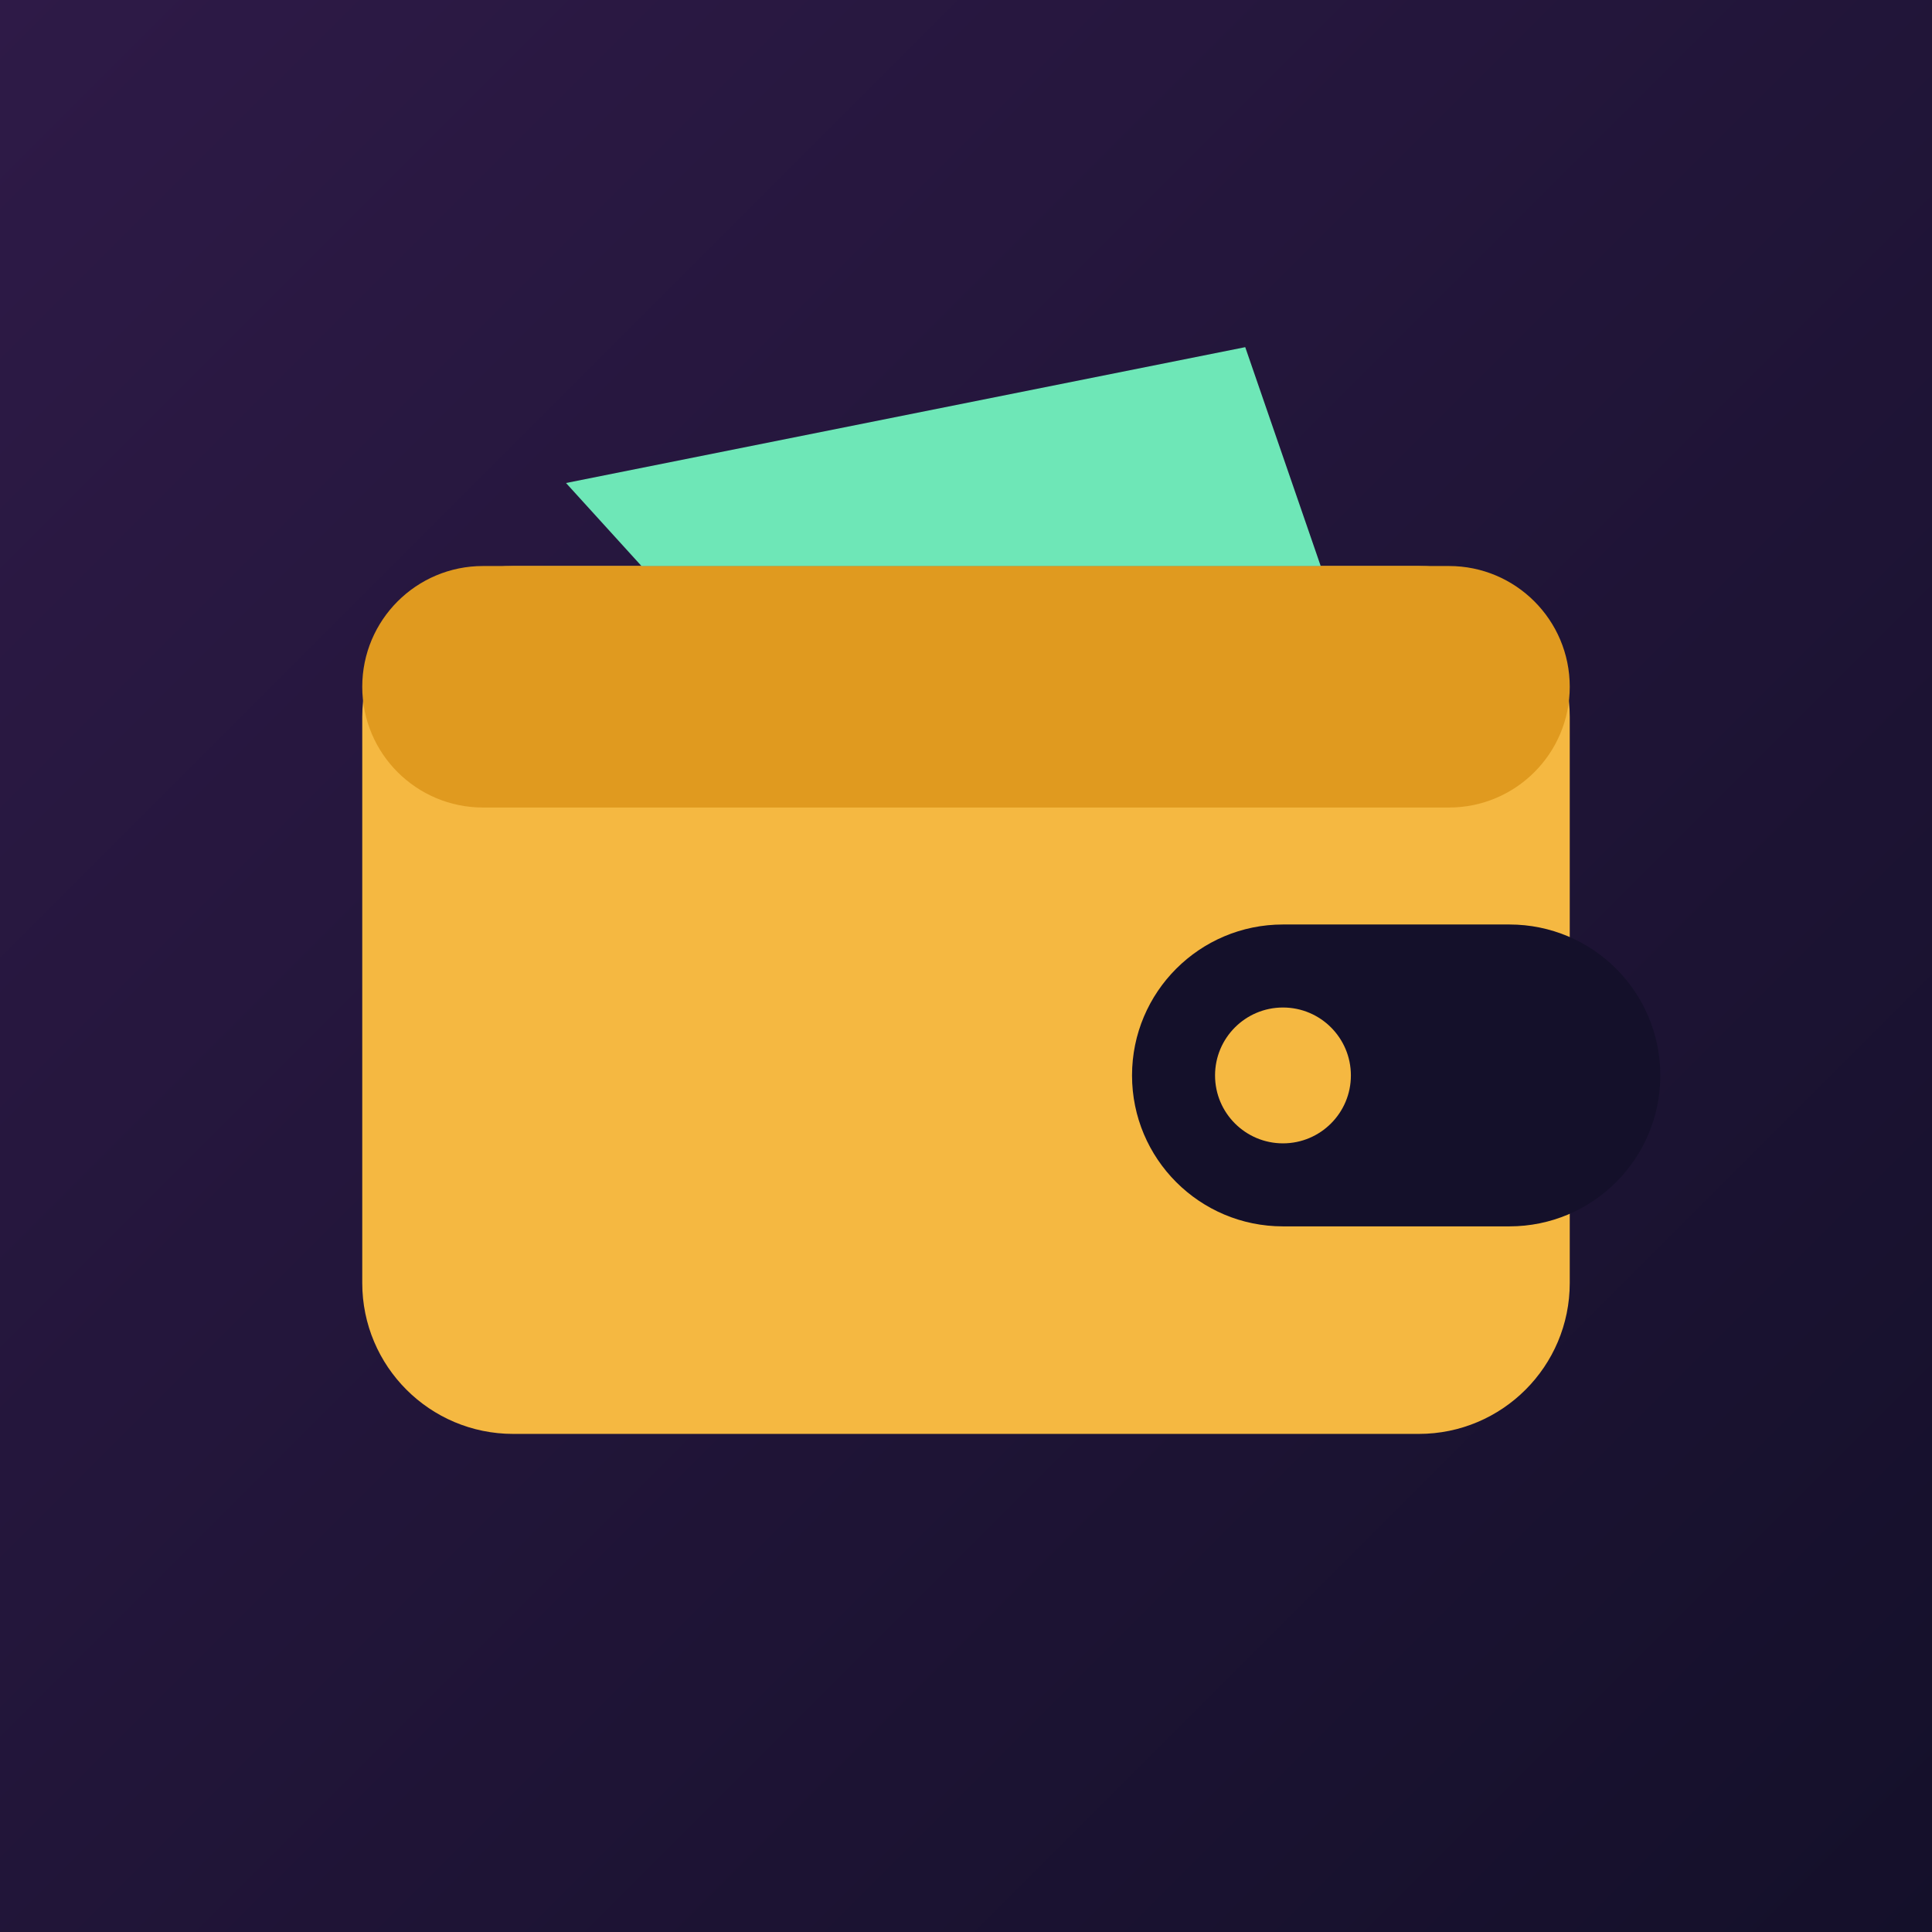
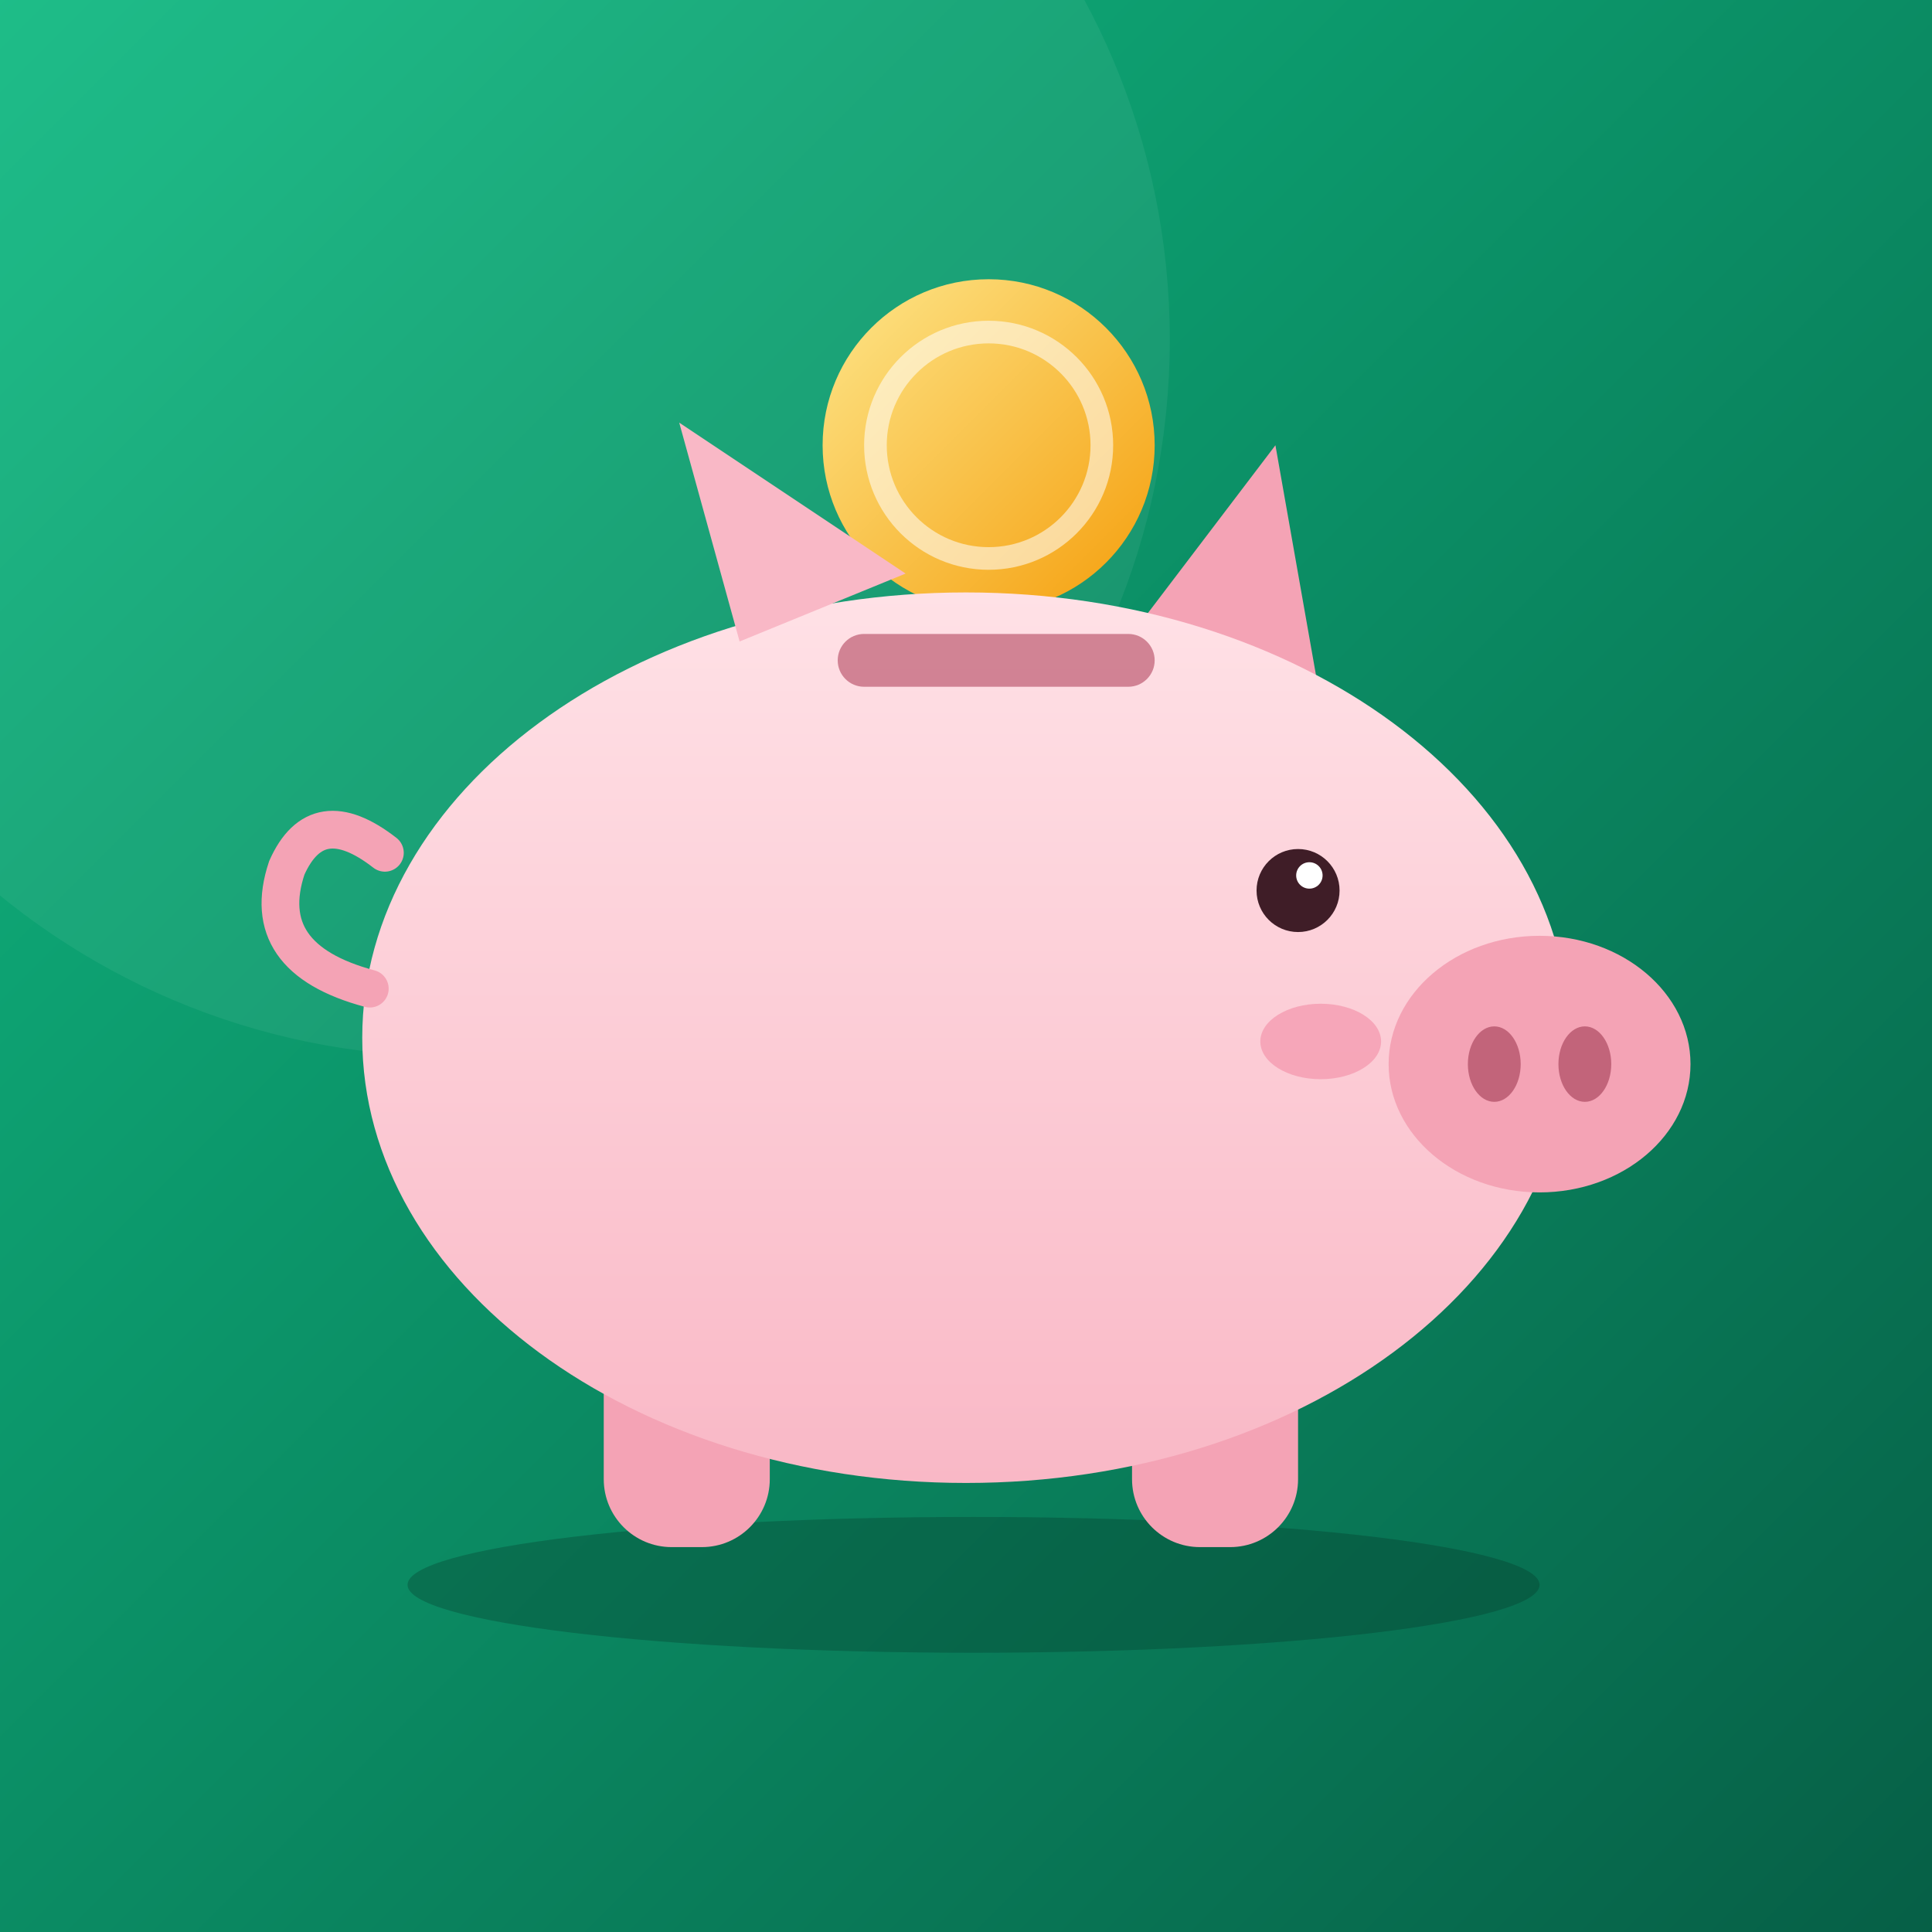
- <svg xmlns="http://www.w3.org/2000/svg" width="512" height="512" viewBox="0 0 512 512">
+ <svg xmlns="http://www.w3.org/2000/svg" viewBox="0 0 512 512">
  <defs>
-     <linearGradient id="g" x1="0" y1="0" x2="1" y2="1">
-       <stop offset="0" stop-color="#2E1A47" />
-       <stop offset="1" stop-color="#14102A" />
+     <linearGradient id="fondo" x1="0" y1="0" x2="1" y2="1">
+       <stop offset="0" stop-color="#10B981" />
+       <stop offset="1" stop-color="#065F46" />
+     </linearGradient>
+     <linearGradient id="chancho" x1="0" y1="0" x2="0" y2="1">
+       <stop offset="0" stop-color="#FFE1E6" />
+       <stop offset="1" stop-color="#F9B8C6" />
+     </linearGradient>
+     <linearGradient id="moneda" x1="0" y1="0" x2="1" y2="1">
+       <stop offset="0" stop-color="#FDE68A" />
+       <stop offset="1" stop-color="#F59E0B" />
    </linearGradient>
  </defs>
-   <rect width="512" height="512" fill="url(#g)" />
-   <rect x="96" y="150" width="320" height="230" rx="40" fill="#F5B841" />
-   <rect x="96" y="150" width="320" height="64" rx="32" fill="#E09A1F" />
-   <rect x="300" y="245" width="140" height="80" rx="40" fill="#14102A" />
-   <circle cx="340" cy="285" r="18" fill="#F5B841" />
-   <path d="M150 128 L330 92 L350 150 L170 150 Z" fill="#6EE7B7" />
+   <rect width="512" height="512" fill="url(#fondo)" />
+   <circle cx="120" cy="90" r="190" fill="#FFFFFF" opacity="0.06" />
+   <circle cx="262" cy="118" r="44" fill="url(#moneda)" />
+   <circle cx="262" cy="118" r="30" fill="none" stroke="#FFFFFF" stroke-width="6" opacity="0.55" />
+   <ellipse cx="258" cy="420" rx="150" ry="18" fill="#022C22" opacity="0.28" />
+   <rect x="160" y="340" width="44" height="70" rx="18" fill="#F4A3B5" />
+   <rect x="300" y="340" width="44" height="70" rx="18" fill="#F4A3B5" />
+   <path d="M300 168 L338 118 L350 186 Z" fill="#F4A3B5" />
+   <ellipse cx="256" cy="275" rx="160" ry="118" fill="url(#chancho)" />
+   <path d="M196 170 L180 112 L240 152 Z" fill="#F9B8C6" />
+   <rect x="222" y="168" width="84" height="14" rx="7" fill="#C2647A" opacity="0.75" />
+   <ellipse cx="408" cy="282" rx="40" ry="34" fill="#F4A3B5" />
+   <ellipse cx="396" cy="282" rx="7" ry="10" fill="#C2647A" />
+   <ellipse cx="420" cy="282" rx="7" ry="10" fill="#C2647A" />
+   <circle cx="344" cy="236" r="11" fill="#3F1D27" />
+   <circle cx="347" cy="232" r="3.5" fill="#FFFFFF" />
+   <ellipse cx="350" cy="276" rx="16" ry="10" fill="#F28CA5" opacity="0.6" />
+   <path d="M98 262 q-30 -8 -22 -32 q8 -18 26 -4" fill="none" stroke="#F4A3B5" stroke-width="10" stroke-linecap="round" />
</svg>
